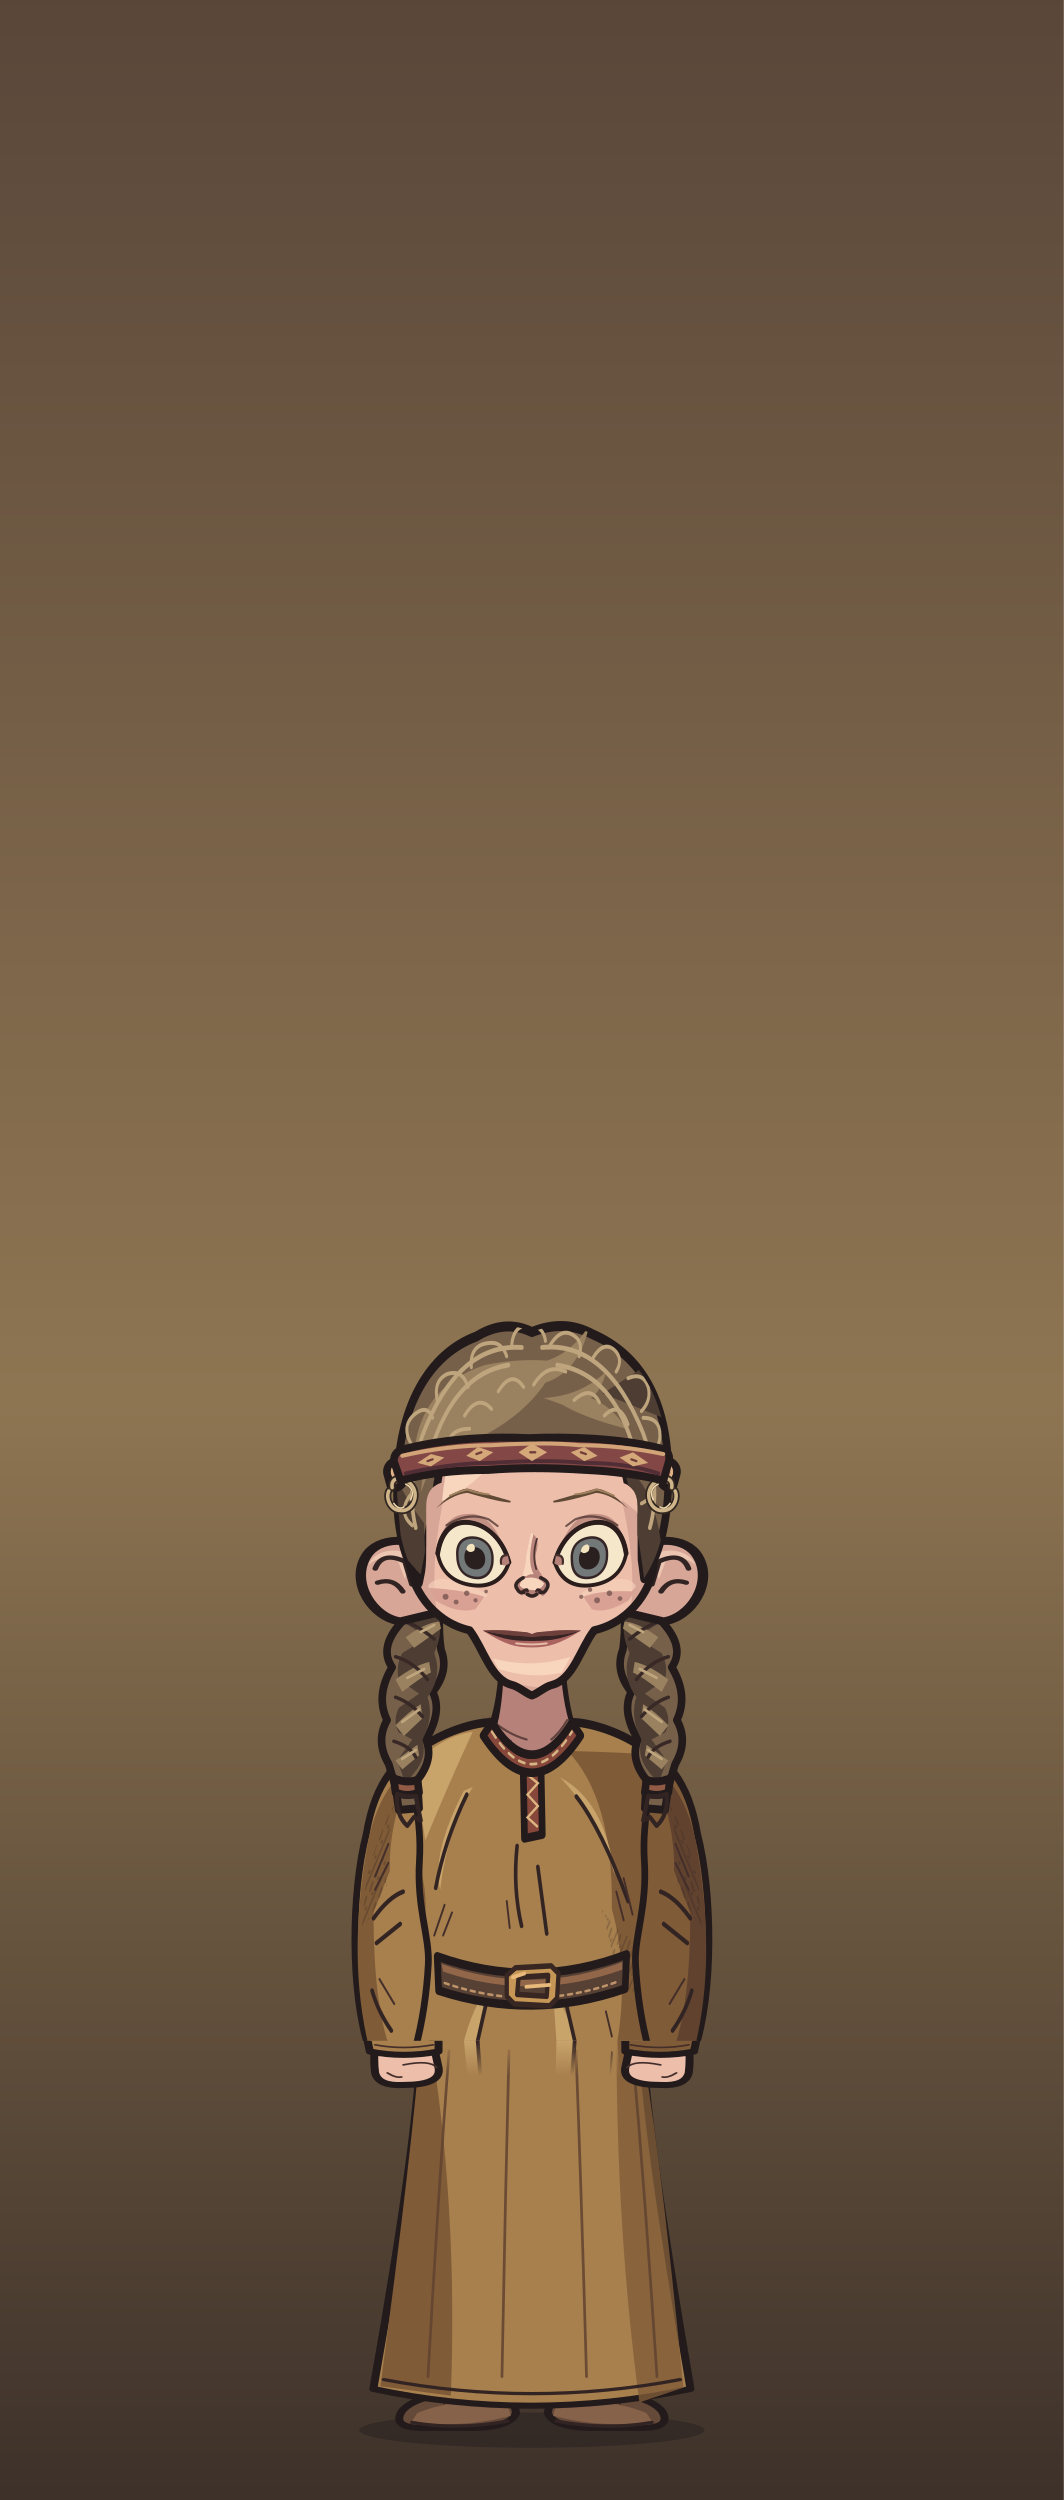
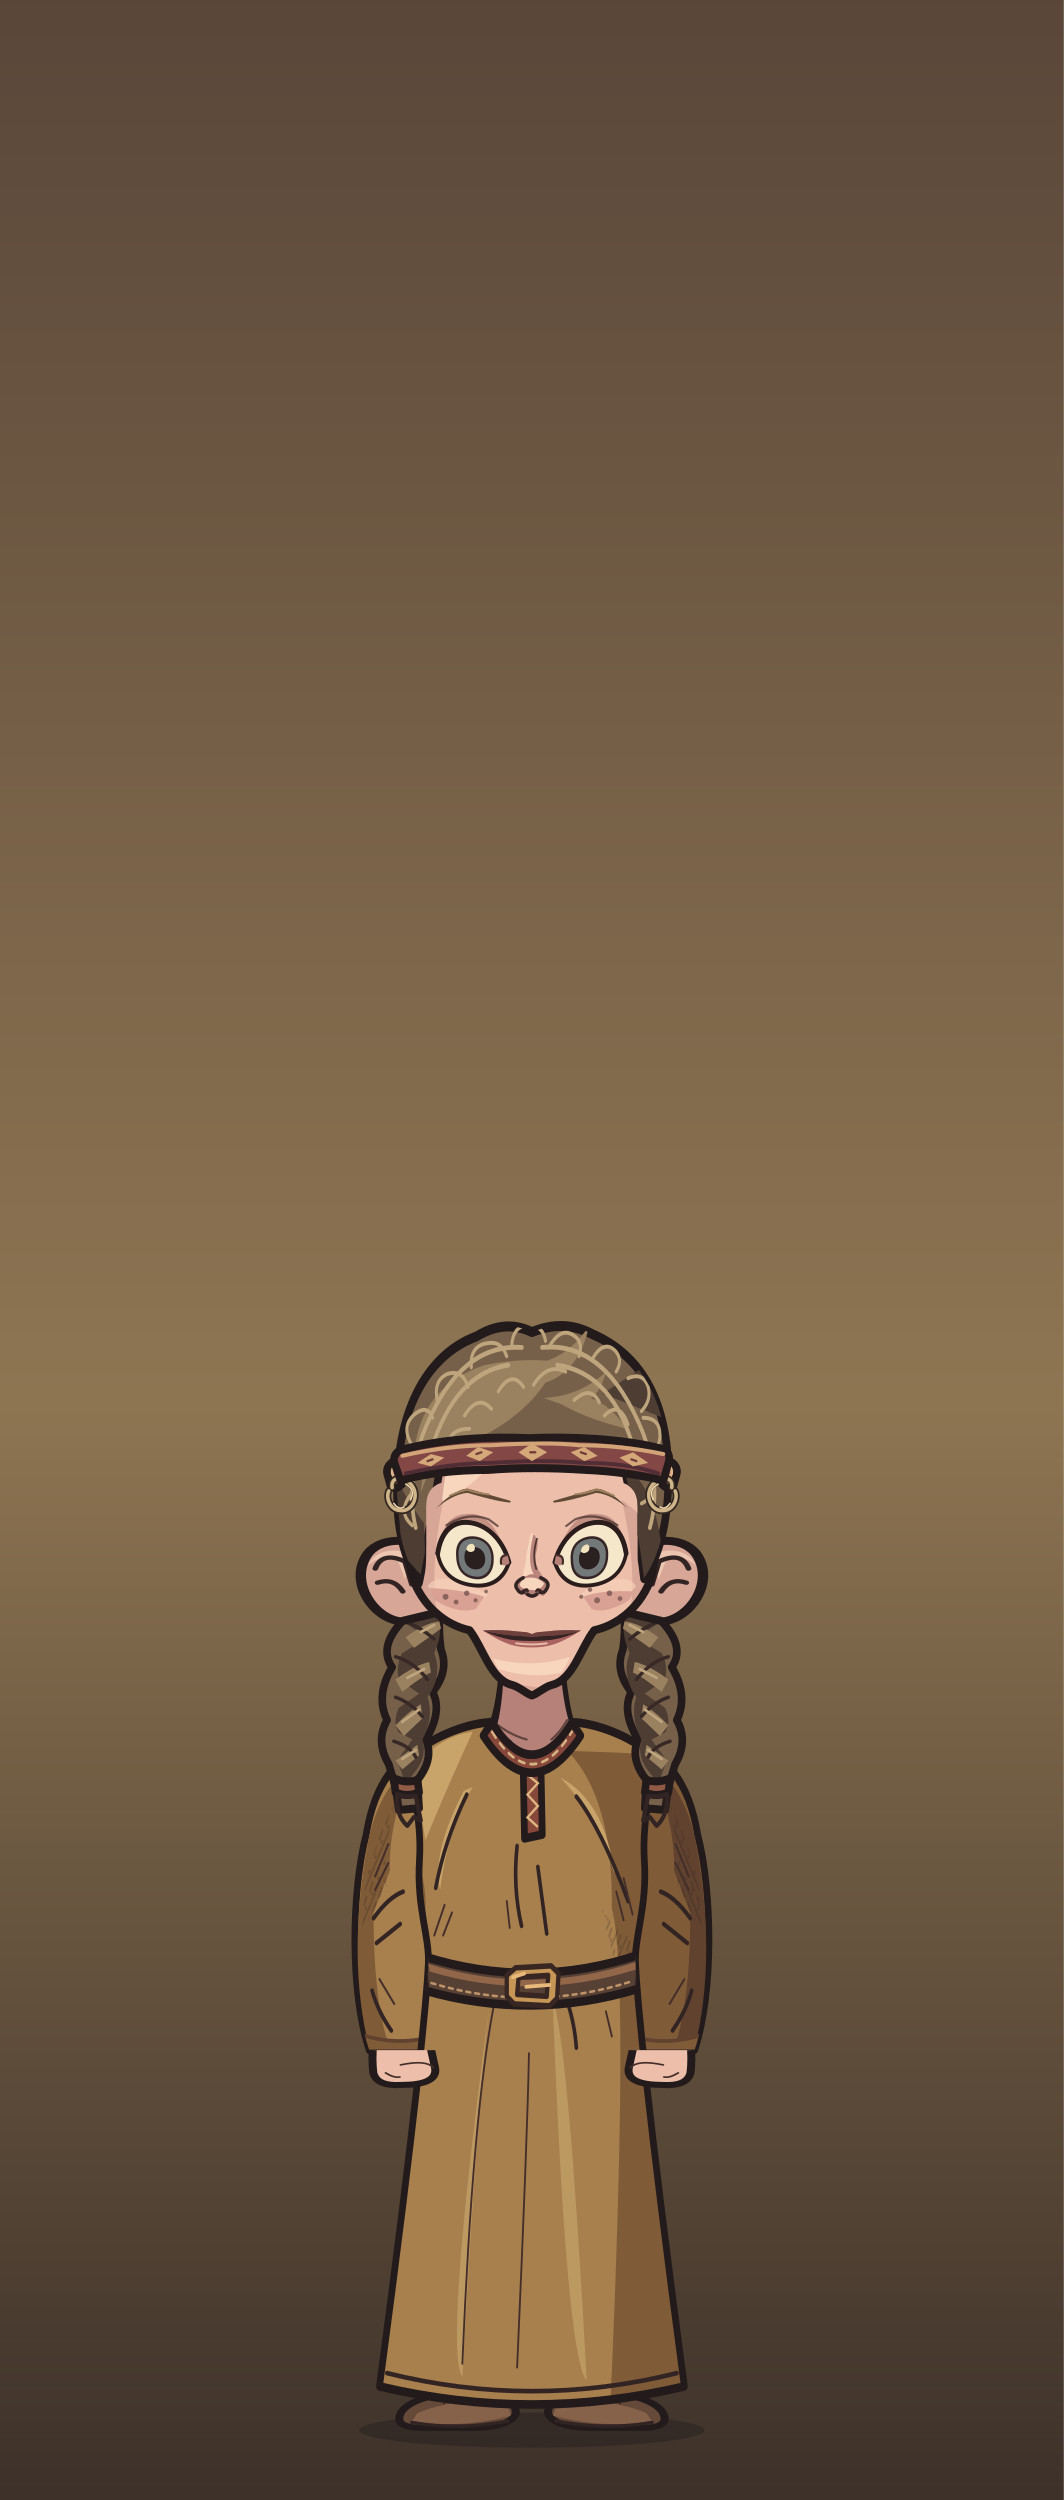
<svg xmlns="http://www.w3.org/2000/svg" xmlns:xlink="http://www.w3.org/1999/xlink" aria-labelledby="title" width="320" height="752" viewBox="0 0 320 752" role="img">
  <defs>
    <style>
      .edge {stroke:#231b1b;stroke-width:4.55;stroke-linecap:round;stroke-linejoin:round}
      .seam {fill:none;stroke:#332424;stroke-width:2.45;stroke-linecap:round;stroke-linejoin:round}
      .etch {fill:none;stroke:#442e2a;stroke-width:1.25;stroke-linecap:round}
      .hair-line {fill:none;stroke:#967661;stroke-width:1.45;stroke-linecap:round}
      .white {fill:#f5e7ca;stroke:#2a1d1c;stroke-width:2.65;stroke-linejoin:round}
      .label {fill:#efdfc1;font:600 20px Georgia,serif}
      .muted {fill:#b8aa96;font:13px 'Segoe UI',sans-serif}
      .section {fill:#dcbb8e;font:600 14px 'Segoe UI',sans-serif}
    </style>
    <linearGradient id="umber" x2="0" y2="1" gradientUnits="objectBoundingBox">
      <stop stop-color="#594639" />
      <stop offset=".56" stop-color="#8e7552" />
      <stop offset="1" stop-color="#3c3029" />
    </linearGradient>
    <linearGradient id="ash" x2="0" y2="1" gradientUnits="objectBoundingBox">
      <stop stop-color="#3b423d" />
      <stop offset=".56" stop-color="#7a7d67" />
      <stop offset="1" stop-color="#242b28" />
    </linearGradient>
    <linearGradient id="rose" x2="0" y2="1" gradientUnits="objectBoundingBox">
      <stop stop-color="#51404a" />
      <stop offset=".56" stop-color="#8a6972" />
      <stop offset="1" stop-color="#372c33" />
    </linearGradient>
    <pattern id="paper-grain" width="63" height="57" patternUnits="userSpaceOnUse">
      <path d="M1 16l2-1m21-4 5-2m16 7 6-1M12 32l3-1m16 11 4-1m20-14 4 1M4 51l5-1m41 0 9-2" fill="none" stroke="#231a1b" stroke-width=".85" opacity=".19" />
      <path d="M4 5l9-1m29 2 2-1M1 40l4-1m12 9 1-1m21-23 4-1m9 12 5-2" fill="none" stroke="#f0dbb5" stroke-width=".85" opacity=".23" />
      <path d="M16 19h.6m13-3h.7m28 6h.7m-39 15h.6m23 4h.6m-12 11h.7m29-39h.7" fill="none" stroke="#21191a" stroke-width="1.2" opacity=".28" stroke-linecap="round" />
    </pattern>
    <pattern id="ink-lines" width="7" height="9" patternUnits="userSpaceOnUse" patternTransform="rotate(28)">
      <path d="M1 -2V10m2.8-8 .6 6m1.9-1v5" stroke="#271d1d" stroke-width=".95" fill="none" opacity=".65" />
    </pattern>
    <radialGradient id="vignette" cx=".5" cy=".39" r=".72">
      <stop offset=".47" stop-color="#20191c" stop-opacity="0" />
      <stop offset="1" stop-color="#20191c" stop-opacity=".48" />
    </radialGradient>
    <g id="firs" fill="currentColor">
      <path d="M10 439Q15 379 12 300L9 220 15 146 15 54 19 80 21 147 28 230 25 326 29 439Z" />
      <path d="M17 169Q27 174 45 174L57 169 49 179 27 187 17 185                M18 194Q29 196 52 192L63 183 56 194 26 205 16 207                M15 225Q46 230 67 218L77 206 71 223 42 238 18 241                M17 252Q48 255 78 245L91 230 84 249 52 266 20 269                M14 282Q40 281 71 278L88 261 84 281 57 291 19 298                M19 312Q43 316 69 310L88 299 84 310 58 322 22 325" />
      <path d="M6 312 0 315V284L11 285M0 266 13 270V250L0 249M0 220 15 221 15 206 0 202                M0 180 16 181V167L0 165M0 141 15 150V138L0 133M0 112 17 127V118L0 104" />
      <path d="M64 440Q55 380 58 324L59 258 63 217 68 222 65 266 68 328 76 440Z                M63 291Q78 294 89 282L100 267 96 283 81 301 62 307                M63 323Q80 323 106 304L98 321 68 339                M63 316Q44 306 37 293L41 307 64 329Z" />
    </g>
    <g id="brambles" fill="none" stroke="currentColor" stroke-linecap="round" stroke-linejoin="round">
      <path stroke-width="3.8" d="M9 440Q13 401 21 380T26 333m-8 57Q39 375 43 352m-28 46Q6 377 0 376M41 440Q41 402 63 385m-20 44q26-6 39-30" />
      <path stroke-width="2" d="M23 364l14-13m-12 4-7-15m20 29 17-4m-15-1 1-11m13 49 2-17m2 14 18-5m-34 32q-12-10-17-10" />
    </g>
    <g id="night-scratches" fill="none" stroke="currentColor" stroke-width="1.2" stroke-linecap="round">
      <path d="M16 113q32-11 54-8m-30 9 16-3m184-40q19-4 44 1m-11 7 19 4                M24 335q33-3 68-16m-44 16 26-4m164-9q31 5 60-3m-39 8 38-3                M27 391q22-6 52-5m168 14q28-8 57-8m-40 11 24-4                M55 178l18-6m177 36 17 3m-12-4 17-1" />
    </g>
    <g id="shirt-setting">
      <rect width="320" height="440" fill="url(#umber)" />
      <path d="M50 217q24 8 64 1l-15 7-56 6m176-90q39-13 70-5l-26 4 28 2-64 6" fill="#856c54" opacity=".5" />
      <use xlink:href="#firs" style="color:#342827" opacity=".52" transform="translate(-26 8)" />
      <use xlink:href="#firs" style="color:#413128" opacity=".58" transform="translate(340 101) scale(-1 .81)" />
      <use xlink:href="#night-scratches" style="color:#dfbb87" opacity=".28" />
      <use xlink:href="#brambles" style="color:#291f22" opacity=".71" />
      <rect width="320" height="440" fill="url(#vignette)" />
      <rect width="320" height="440" fill="url(#paper-grain)" />
    </g>
    <g id="armor-setting">
      <rect width="320" height="440" fill="url(#ash)" />
      <path d="M42 173q49-4 68 3l-43 6 25 3-49 4m151 35q47 10 104-6l-26 14-62 8Z" fill="#707764" opacity=".48" />
      <use xlink:href="#firs" style="color:#27312c" opacity=".64" transform="translate(-36 30)" />
      <use xlink:href="#firs" style="color:#303833" opacity=".75" transform="translate(324 45) scale(-.86 1.03)" />
      <use xlink:href="#brambles" style="color:#252a27" opacity=".62" transform="translate(319 10) scale(-1 1)" />
      <use xlink:href="#night-scratches" style="color:#d8d8a9" opacity=".28" transform="translate(-2 21)" />
      <rect width="320" height="440" fill="url(#vignette)" />
      <rect width="320" height="440" fill="url(#paper-grain)" />
    </g>
    <g id="woman-setting">
      <rect width="320" height="440" fill="url(#rose)" />
      <path d="M44 235q40-4 76-1l-20 6-36 2 19 3-44 5m183-50q35 3 60-3l-24 9-31 2" fill="#775d65" opacity=".6" />
      <use xlink:href="#firs" style="color:#3b2b34" opacity=".58" transform="translate(-20 84) scale(.86 .91)" />
      <use xlink:href="#firs" style="color:#3d2e39" opacity=".68" transform="translate(327 54) scale(-.85 .98)" />
      <path d="M300 440q-2-82-6-173l-9-103 7-35 12 42 9 98 7 171Z                M294 195q-10-18-25-24l-15-1 13-4 11 2 18 15                M285 162q-13-22-34-27l-7 4 7-11 17 4 20 17                M303 242q-18-23-36-27l-13 3 15-9 11 2 21 15" fill="#3a2b33" opacity=".64" />
      <use xlink:href="#brambles" style="color:#2d2229" opacity=".8" transform="translate(12 6)" />
      <use xlink:href="#night-scratches" style="color:#e1b8a8" opacity=".28" transform="translate(0 7)" />
      <rect width="320" height="440" fill="url(#vignette)" />
      <rect width="320" height="440" fill="url(#paper-grain)" />
    </g>
    <pattern id="mail-rings" width="14" height="13" patternUnits="userSpaceOnUse" patternTransform="rotate(-7)">
      <path d="M-1 2q3-3 6 0 1 3-2 5Q0 8-1 5M6 2q3-3 6 0 1 3-2 5Q7 8 6 5M3 8q3-3 6 0 1 3-2 5-3 1-4-2M10 8q3-3 6 0" fill="none" stroke="#2d2c28" stroke-width="1.6" stroke-linecap="round" />
      <path d="M-.5 4q1.5-2 3-1m5 1q1.4-2 3-1M4 10q1.5-2 3-1m4 1q1.4-2 3-1" fill="none" stroke="#9a9b87" stroke-width="1.12" opacity=".78" stroke-linecap="round" />
    </pattern>
    <pattern id="armor-plates" width="47" height="24" patternUnits="userSpaceOnUse" patternTransform="translate(4 4) rotate(2)">
      <path d="M1 0l21 .7 1 18-3 3-17-1-1-4Zm24 1 19-1 2 15-3 7-19-2Z" fill="#85867a" stroke="#352e2a" stroke-width="1.75" stroke-linejoin="round" />
      <path d="M2 2l18 .2-.2 4L5 7 4 17Zm24 0 16-1 1 4-14 2-3 10Z" fill="#a9a58d" />
      <path d="M19 4l4 14-3 3-16-1 13-4Zm22 2 4 10-2 5-17-1 13-4Z" fill="#62655f" />
      <path d="M7 7l1-.5m6 12 3-2m16-7 5-1m-7 5 4-2" fill="none" stroke="#d0c0a0" stroke-width=".9" opacity=".76" />
      <path d="M6 12q2-2 2.7 1-1 2.2-2.7.5Zm12 1q1.8-2 2.4.6-1 2.6-2.5.8Zm11 1q1-2.2 2.8-1-.2 2.9-2.8 2.1Zm12-2q2.2-1.4 2.3.8-1 2.3-2.3.5Z" fill="#3c342d" />
    </pattern>
    <clipPath id="portrait-frame">
-       <rect width="320" height="440" />
+       <rect width="320" height="752" />
    </clipPath>
    <clipPath id="wardrobe-torso-mask">
-       <path d="M133 273 C119 273 93 280 80 290 C77 305 86 322 84 346 C82 370 91 386 90 400 C89 415 86 431 81 445 H239 C234 431 231 415 230 400 C229 386 238 370 236 346 C234 322 243 305 240 290 C227 280 201 273 187 273 Q160 307 133 273Z" />
+       <path d="M133 273 C119 273 93 280 80 290 C77 305 86 322 84 346 C82 370 91 386 90 400 C89 418 82 476 57 622 Q160 641 263 622 C238 476 231 418 230 400 C229 386 238 370 236 346 C234 322 243 305 240 290 C227 280 201 273 187 273 Q160 307 133 273Z" />
+     </clipPath>
+     <clipPath id="wardrobe-sleeve-mask">
+       <path d="M91 284 C69 291 54 304 48 332 C38 362 37 415 50 445 H92 L109 336Z" />
    </clipPath>
    <clipPath id="face-shape-clip">
      <path d="M 160 54 C 194 54 221 71 225 128 C 226 143 229 156 229 169 C 229 181 217.52 202 195.4 207 C 187.636 217 183.5 235 171.44 238 C 167.44 239 163.168 243 160 244 C 156.832 243 152.56 239 148.56 238 C 136.5 235 132.364 217 124.6 207 C 102.48 202 91 181 91 169 C 91 156 94 143 95 128 C 99 71 126 54 160 54 Z" />
    </clipPath>
    <clipPath id="face-features-eye-left">
      <path d="M-21 0 C-19 -13 -12 -19 -3 -19 C7 -19 16 -12 19.5 0 C16 11 8 15 -1 15 C-12 15 -19 10 -21 0Z" />
    </clipPath>
    <clipPath id="face-features-eye-right">
      <path d="M-21 0 C-19 -13 -12 -19 -3 -19 C7 -19 16 -12 19.5 0 C16 11 8 15 -1 15 C-12 15 -19 10 -21 0Z" />
    </clipPath>
    <clipPath id="face-features-nose-bridge">
      <path d="M154 144H167V179L172 185V187H149V185L154 179Z" />
    </clipPath>
    <clipPath id="headgear-hair-face">
      <path d="M25 0H295V337H25ZM110 122.982Q100 124.982 100 136.982V164Q100 178 96 186Q160 177 224 186Q220 178 220 164V136.982Q220 124.982 210 122.982Z" />
    </clipPath>
    <clipPath id="hair-crown-clip">
      <path d="M93 176Q79 159 80 133C80 96 99 72 127 64Q144 56 160 62Q179 56 196 63C226 73 242 95 241 131Q240 159 226.5 174Q223 151 214 121Q196 108 177 119 Q157 126 141 115 Q123 108 106 121Q101 145 93 176Z" />
    </clipPath>
-     <clipPath id="full-costume-join-outline">
-       <path d="M97 435 Q97 500 70 700 Q159 725 250 700 Q223 495 223 435Z" />
-     </clipPath>
-     <linearGradient id="full-costume-join-fade" x1="0" y1="0" x2="0" y2="1">
-       <stop offset="0" stop-color="#fff" />
-       <stop offset="1" stop-color="#000" />
-     </linearGradient>
-     <mask id="full-costume-join-mask" maskUnits="userSpaceOnUse" x="0" y="440" width="320" height="26">
-       <rect x="0" y="440" width="320" height="26" fill="url(#full-costume-join-fade)" />
-     </mask>
+     <clipPath id="full-costume-hands-clip">
+       <rect x="0" y="447" width="320" height="305" />
+     </clipPath>
  </defs>
  <rect width="320" height="752" fill="url(#umber)" />
  <g data-part="child-figure" transform="translate(160 731) scale(0.53) translate(-160 -661)">
    <g data-part="full-costume">
      <ellipse cx="160" cy="661" rx="98" ry="10" fill="#261f20" opacity=".5" />
      <g transform="matrix(1 0 0 .76 0 105.6)">
        <g>
          <g transform="translate(9 0)">
            <path d="M99 689Q119 683 138 691L142 718Q139 728 120 729H86Q72 728 77 717Q82 708 99 704Z" fill="#654939" class="edge" />
            <path d="M86 718Q108 706 137 711L139 720Q110 730 83 724Z" fill="#87624a" />
            <path d="M101 711L103 700Q115 704 136 707" class="etch" />
            <path d="M83 725Q108 731 137 724" class="seam" />
          </g>
        </g>
        <g transform="translate(320 0) scale(-1 1)">
          <g transform="translate(9 0)">
            <path d="M99 689Q119 683 138 691L142 718Q139 728 120 729H86Q72 728 77 717Q82 708 99 704Z" fill="#654939" class="edge" />
            <path d="M86 718Q108 706 137 711L139 720Q110 730 83 724Z" fill="#87624a" />
            <path d="M101 711L103 700Q115 704 136 707" class="etch" />
            <path d="M83 725Q108 731 137 724" class="seam" />
          </g>
        </g>
-         <path d="M97 435 Q97 500 70 700 Q159 725 250 700 Q223 495 223 435Z" fill="#a8804e" class="edge" />
-         <path d="M102 437 Q118 562 114 705 L74 698 Q92 522 97 437Z" fill="#805b37" />
-         <path d="M208 439Q208 582 221 710 L246 699 Q231 499 221 437Z" fill="#805b37" opacity=".79" />
-         <path d="M113 447 Q107 550 101 691" fill="none" stroke="#60422f" stroke-width="1.55" stroke-linecap="round" opacity=".85" />
-         <path d="M147 447 Q145 550 143 691" fill="none" stroke="#60422f" stroke-width="1.55" stroke-linecap="round" opacity=".85" />
-         <path d="M185 447 Q188 550 191 691" fill="none" stroke="#60422f" stroke-width="1.55" stroke-linecap="round" opacity=".85" />
-         <path d="M217 447 Q224 550 231 691" fill="none" stroke="#60422f" stroke-width="1.55" stroke-linecap="round" opacity=".85" />
-         <path d="M76 693Q160 714 244 693" class="seam" />
-         <g clip-path="url(#full-costume-join-outline)" mask="url(#full-costume-join-mask)">
-           <use transform="matrix(1 0 0 -4 0 2200)" xlink:href="#full-costume-upper" />
-         </g>
-         <g>
-           <path d="M71 441 Q70 454 71 464 Q73 474 87 473Q109 473 107 460 L104 442Z" fill="#edbeaa" class="edge" data-part="hand" />
-           <path d="M87 458Q102 454 106 460 M78 464q5 4 8 3" class="etch" />
-           <path d="M66 435H107L107 448Q87 453 68 448Z" fill="#a8804e" class="edge" />
-           <path d="M71 443Q87 447 104 443" class="etch" />
-         </g>
-         <g transform="translate(320 0) scale(-1 1)">
-           <path d="M71 441 Q70 454 71 464 Q73 474 87 473Q109 473 107 460 L104 442Z" fill="#edbeaa" class="edge" data-part="hand" />
-           <path d="M87 458Q102 454 106 460 M78 464q5 4 8 3" class="etch" />
-           <path d="M66 435H107L107 448Q87 453 68 448Z" fill="#805b37" class="edge" />
-           <path d="M71 443Q87 447 104 443" class="etch" />
-         </g>
-       </g>
-     </g>
-     <g clip-path="url(#portrait-frame)" id="full-costume-upper">
+       </g>
+     </g>
+     <g clip-path="url(#portrait-frame)">
      <g data-part="neck">
        <g id="face-shape-neck">
          <path d="M 144 219 Q 143 249 137 263 Q 130 270 114 278 L 131 301 189 301 206 278 Q 190 270 183 263 Q 178 250 176 219 Z" fill="#e0b09f" class="edge" />
          <path d="M 144 224 176 224 Q 177 247 182 262 Q 178 275 160 277 Q 142 275 139 266 Q 144 249 144 224 Z" fill="#b68179" />
          <path d="M 136 257 q 10 9 21 12 m -16 -3 7 4 m 32 -12 q -4 7 -9 11" class="etch" opacity=".75" />
        </g>
      </g>
      <g data-part="wardrobe" transform="matrix(0.84 0 0 1.08 25.6 -35.6)">
        <path d="M91 284 C69 291 54 304 48 332 C38 362 37 415 50 445 H92 L109 336Z" fill="#a8804e" class="edge" />
        <path d="M49 337 Q56 308 80 294 Q63 326 64 351 L53 373 Q53 421 64 444 H50 Q35 397 49 337Z" fill="#805b37" />
        <path d="M48 354 Q59 326 68 315 Q59 342 62 359 L45 383Z" fill="url(#ink-lines)" opacity=".44" />
        <path d="M53 376 q10 -11 20 -14 m-18 27 16 -10 M52 414 q4 11 13 21" class="seam" />
        <path d="M54 354 l9 -17 m-9 24 9 -14 m-6 61 10 13" class="etch" />
+         <g clip-path="url(#wardrobe-sleeve-mask)">
+           <path d="M44 437Q71 444 97 437V445H44Z" fill="#805b37" />
+           <path d="M44 437Q71 444 97 437" fill="none" stroke="#60422f" stroke-width="2" />
+         </g>
        <g transform="translate(320 0) scale(-1 1)">
          <path d="M91 284 C69 291 54 304 48 332 C38 362 37 415 50 445 H92 L109 336Z" fill="#805b37" class="edge" />
          <path d="M49 337 Q56 308 80 294 Q63 326 64 351 L53 373 Q53 421 64 444 H50 Q35 397 49 337Z" fill="#60422f" />
          <path d="M48 354 Q59 326 68 315 Q59 342 62 359 L45 383Z" fill="url(#ink-lines)" opacity=".44" />
          <path d="M53 376 q10 -11 20 -14 m-18 27 16 -10 M52 414 q4 11 13 21" class="seam" />
          <path d="M54 354 l9 -17 m-9 24 9 -14 m-6 61 10 13" class="etch" />
-         </g>
-         <path d="M133 273 C119 273 93 280 80 290 C77 305 86 322 84 346 C82 370 91 386 90 400 C89 415 86 431 81 445 H239 C234 431 231 415 230 400 C229 386 238 370 236 346 C234 322 243 305 240 290 C227 280 201 273 187 273 Q160 307 133 273Z" fill="#a8804e" />
+           <g clip-path="url(#wardrobe-sleeve-mask)">
+             <path d="M44 437Q71 444 97 437V445H44Z" fill="#805b37" />
+             <path d="M44 437Q71 444 97 437" fill="none" stroke="#60422f" stroke-width="2" />
+           </g>
+         </g>
+         <path d="M133 273 C119 273 93 280 80 290 C77 305 86 322 84 346 C82 370 91 386 90 400 C89 418 82 476 57 622 Q160 641 263 622 C238 476 231 418 230 400 C229 386 238 370 236 346 C234 322 243 305 240 290 C227 280 201 273 187 273 Q160 307 133 273Z" fill="#a8804e" />
        <g data-part="torso" clip-path="url(#wardrobe-torso-mask)">
          <path d="M80 296 Q99 280 120 278 Q105 303 88 335Z" fill="#c8a46b" />
-           <path d="M184 288 Q227 289 240 290 L257 444 H217 Q226 405 214 371 Q215 313 184 288Z" fill="#805b37" />
+           <path d="M184 288 Q227 289 240 290 L268 632 H213 Q226 405 214 371 Q215 313 184 288Z" fill="#805b37" />
          <path d="M81 344 Q91 359 87 381 L72 402 L64 359Z" fill="#805b37" />
          <path d="M207 371 Q223 390 235 386 L234 416 L220 412Z" fill="url(#ink-lines)" opacity=".42" />
          <path d="M120 307 Q103 329 98 361 Q92 342 114 309Z M179 302 Q209 314 216 353 Q203 321 179 302Z" fill="#c8a46b" />
-           <path d="M133 409 Q124 426 123 444 H113 Q119 423 133 409Z M174 412 Q184 426 192 445 H177Z" fill="#c8a46b" />
-           <path d="M116 311 Q101 335 95 360 M190 312 Q207 329 225 367 M150 338 q-3 22 3 42 m11 -31 6 35 M129 421 l-7 24 m60 -28 8 27" class="seam" />
+           <path d="M133 412Q124 460 113 617Q100 602 133 412Z M174 418Q185 444 197 619Q183 606 174 418Z" fill="#c8a46b" opacity=".68" />
+           <path d="M134 423Q120 480 113 610 M158 447Q157 490 150 612" class="etch" />
+           <path d="M62 615Q160 634 258 615" class="seam" />
+           <path d="M116 311 Q101 335 95 360 M190 312 Q207 329 225 367 M150 338 q-3 22 3 42 m11 -31 6 35 M184 420q5 12 6 24" class="seam" />
          <path d="M101 369 l-7 16 m12 -12 -6 12 M222 355 l6 19 m-11 -12 5 15 M143 367 l2 14 m65 44 4 13" class="etch" />
          <path d="M154 292h12l1 40-12 2Z" fill="#87483b" class="edge" />
          <path d="M156 300l8 5-7 6 7 6-7 6 7 5" fill="none" stroke="#ddb581" stroke-width="1.4" />
          <path d="M133 273 Q160 307 187 273 L193 280 Q160 319 127 280Z" fill="#87483b" class="edge" />
          <path d="M133 278 Q160 312 187 278" fill="none" stroke="#d6b585" stroke-width="1.45" stroke-dasharray="4 4" stroke-linecap="round" />
        </g>
-         <path d="M133 273 C119 273 93 280 80 290 C77 305 86 322 84 346 C82 370 91 386 90 400 C89 415 86 431 81 445 H239 C234 431 231 415 230 400 C229 386 238 370 236 346 C234 322 243 305 240 290 C227 280 201 273 187 273 Q160 307 133 273Z" fill="none" class="edge" />
+         <path d="M133 273 C119 273 93 280 80 290 C77 305 86 322 84 346 C82 370 91 386 90 400 C89 418 82 476 57 622 Q160 641 263 622 C238 476 231 418 230 400 C229 386 238 370 236 346 C234 322 243 305 240 290 C227 280 201 273 187 273 Q160 307 133 273Z" fill="none" class="edge" />
        <g data-part="belt" clip-path="url(#wardrobe-torso-mask)">
-           <path d="M96 396 Q160 414 224 395 L223 413 Q160 430 97 414Z" fill="#574034" class="edge" />
-           <path d="M99 400 Q160 417 221 399 L221 403 Q160 420 100 404Z" fill="#916649" />
-           <path d="M101 410 Q160 426 219 409" fill="none" stroke="#bd9369" stroke-width="1.35" stroke-dasharray="3 3" stroke-linecap="round" />
+           <path d="M87 396 Q160 414 233 395 L232 413 Q160 430 88 414Z" fill="#574034" class="edge" />
+           <path d="M90 400 Q160 417 230 399 L230 403 Q160 420 91 404Z" fill="#916649" />
+           <path d="M92 410 Q160 426 228 409" fill="none" stroke="#bd9369" stroke-width="1.35" stroke-dasharray="3 3" stroke-linecap="round" />
          <path d="M149 402l24 -1 5 4-1 13-5 4-24 -1-5 -4v-11Z M151 407l-1 9 20 1 1 -11Z" fill="#c69657" fill-rule="evenodd" stroke="#372621" stroke-width="2.9" stroke-linejoin="round" />
          <path d="M156 412l16 -1m-25 -4 8 -2" fill="none" stroke="#e9b97b" stroke-width="2" stroke-linecap="round" />
        </g>
      </g>
      <g id="hair-braid" transform="matrix(0.956 0 0 1 7.059 0)">
        <g transform="translate(0 10)">
          <path d="M220 155C232 169 227 181 238 193Q251 207 243 218q10 16 3 30 7 12-1 25l-4 13-2 13-12-1 1-16q-10-12-5-23-10-16-4-27-10-12-5-24C218 181 208 169 220 155Z" fill="#77604a" class="edge" />
          <path d="M229 184Q235 188 237 192l-15 9 15 9q4 7 2 15l-12 8 12 8q4 8 0 14l-8 4 9 12-5 13-5-6q-8-9-5-19-7-13-3-24-9-12-4-25-7-15 0-24Z" fill="#4d3d33" />
          <path d="M215 192q9 1 20 9l-5 6q-12-8-16-11Zm6 23q9 2 20 10l-4 7q-12-9-17-11Zm5 24q7 4 15 12l-5 6-11-10Zm2 23 13 9-4 5-10-8Z" fill="#9a8160" />
          <path d="M218 202q10-8 20-11m-16 34q8-10 19-13m-16 34q7-8 16-11m-12 34q3-6 13-9" fill="none" stroke="#382927" stroke-width="2" stroke-linecap="round" stroke-linejoin="round" />
          <path d="M218 194l8 4m-2 21 10 5m-7 18 10 7m-8 16 8 5" fill="none" stroke="#bea57d" stroke-width="1.6" stroke-linecap="round" stroke-linejoin="round" />
          <path d="M228 282q7 2 14-1l-1 8q-7 3-14 0Z" fill="#925b45" class="edge" />
          <path d="M229 291q5 1 11-1 1 12-6 18l-4-5-4 2Z" fill="#4d3d33" class="seam" />
        </g>
        <g transform="translate(320 0) scale(-1 1)">
          <g transform="translate(0 10)">
            <path d="M220 155C232 169 227 181 238 193Q251 207 243 218q10 16 3 30 7 12-1 25l-4 13-2 13-12-1 1-16q-10-12-5-23-10-16-4-27-10-12-5-24C218 181 208 169 220 155Z" fill="#77604a" class="edge" />
            <path d="M229 184Q235 188 237 192l-15 9 15 9q4 7 2 15l-12 8 12 8q4 8 0 14l-8 4 9 12-5 13-5-6q-8-9-5-19-7-13-3-24-9-12-4-25-7-15 0-24Z" fill="#4d3d33" />
            <path d="M215 192q9 1 20 9l-5 6q-12-8-16-11Zm6 23q9 2 20 10l-4 7q-12-9-17-11Zm5 24q7 4 15 12l-5 6-11-10Zm2 23 13 9-4 5-10-8Z" fill="#9a8160" />
            <path d="M218 202q10-8 20-11m-16 34q8-10 19-13m-16 34q7-8 16-11m-12 34q3-6 13-9" fill="none" stroke="#382927" stroke-width="2" stroke-linecap="round" stroke-linejoin="round" />
            <path d="M218 194l8 4m-2 21 10 5m-7 18 10 7m-8 16 8 5" fill="none" stroke="#bea57d" stroke-width="1.6" stroke-linecap="round" stroke-linejoin="round" />
            <path d="M228 282q7 2 14-1l-1 8q-7 3-14 0Z" fill="#925b45" class="edge" />
            <path d="M229 291q5 1 11-1 1 12-6 18l-4-5-4 2Z" fill="#4d3d33" class="seam" />
          </g>
        </g>
      </g>
      <g id="face-shape">
        <g id="face-shape-ears">
          <g transform="translate(101 179) scale(-1.3 1)">
            <path d="M -4 -15 C 7 -26 22 -25 27 -14 C 34 1 24 21 12 23 L -4 18 Z" fill="#d7a696" class="edge" />
            <path d="M 7 -15 C 16 -20 24 -16 26 -9 C 22 -14 16 -14 13 -11 L 10 -1 Z" fill="#f8d6be" opacity=".66" />
            <path d="M 23 -7 Q 20 -17 10 -11 L 7 2 M 22 1 Q 15 -2 11 6" class="seam" />
          </g>
          <g transform="translate(219 179) scale(1.3 1)">
            <path d="M -4 -15 C 7 -26 22 -25 27 -14 C 34 1 24 21 12 23 L -4 18 Z" fill="#d7a696" class="edge" />
            <path d="M 7 -15 C 16 -20 24 -16 26 -9 C 22 -14 16 -14 13 -11 L 10 -1 Z" fill="#f8d6be" opacity=".66" />
            <path d="M 23 -7 Q 20 -17 10 -11 L 7 2 M 22 1 Q 15 -2 11 6" class="seam" />
          </g>
        </g>
        <path d="M 160 54 C 194 54 221 71 225 128 C 226 143 229 156 229 169 C 229 181 217.52 202 195.4 207 C 187.636 217 183.5 235 171.44 238 C 167.44 239 163.168 243 160 244 C 156.832 243 152.56 239 148.56 238 C 136.5 235 132.364 217 124.6 207 C 102.48 202 91 181 91 169 C 91 156 94 143 95 128 C 99 71 126 54 160 54 Z" fill="#edbeaa" />
        <g clip-path="url(#face-shape-clip)">
          <path d="M 70 141 Q 104 91 123 84 Q 102 148 105 189 Q 110 231 160 239 Q 192 244 211 214 Q 223 186 211 133 Q 235 151 250 174 L 250 265 70 265 Z" fill="#d8a697" />
          <path d="M 109 133.5 Q 114 80 142 79 Q 173 70 195 88 Q 174 79 152 93 Q 130 126 109 133.5 Z" fill="#f8d6be" />
          <g transform="translate(160 0) scale(-1 1)">
            <path d="M 25 187 C 37 179 55 174 59 182 C 55 189 34 196 25 187 Z" fill="#f8d6be" opacity=".605" />
            <path d="M 27 188 Q 39 184 58 183 L 55 190 Q 42 198 32 195 Z" fill="#d9a194" />
          </g>
          <g transform="translate(160 0) scale(1 1)">
            <path d="M 27 187 C 37 179 55 174 59 182 C 55 189 34 196 27 187 Z" fill="#f8d6be" opacity=".605" />
            <path d="M 29 188 Q 39 184 58 185 L 55 190 Q 42 198 34 195 Z" fill="#d9a194" />
          </g>
          <path d="M 92 183 Q 99 211 120 232 L 132 247 119 248 Q 98 234 85 212 Z M 229 184 Q 224 217 203 241 L 193 250 209 247 Q 230 233 240 211 Z" fill="url(#ink-lines)" opacity=".14" />
          <path d="M 138 223 Q 160 229 182 222 L 177 231 Q 160 235 141 229 Z" fill="#f8d6be" />
          <circle cx="111" cy="188" r="1.7" fill="#76534e" opacity=".78" />
          <circle cx="117" cy="191" r="1.4" fill="#76534e" opacity=".78" />
          <circle cx="123" cy="186" r="1.55" fill="#76534e" opacity=".78" />
          <circle cx="128" cy="190" r="1.2" fill="#76534e" opacity=".78" />
          <circle cx="134" cy="185" r="1.05" fill="#76534e" opacity=".78" />
          <circle cx="188" cy="188" r="1.2" fill="#76534e" opacity=".78" />
          <circle cx="193" cy="184" r="1.25" fill="#76534e" opacity=".78" />
          <circle cx="197" cy="190" r="1.7" fill="#76534e" opacity=".78" />
          <circle cx="204" cy="186" r="1.6" fill="#76534e" opacity=".78" />
          <circle cx="210" cy="189" r="1.35" fill="#76534e" opacity=".78" />
        </g>
        <path d="M 160 54 C 194 54 221 71 225 128 C 226 143 229 156 229 169 C 229 181 217.52 202 195.4 207 C 187.636 217 183.5 235 171.44 238 C 167.44 239 163.168 243 160 244 C 156.832 243 152.56 239 148.56 238 C 136.5 235 132.364 217 124.6 207 C 102.48 202 91 181 91 169 C 91 156 94 143 95 128 C 99 71 126 54 160 54 Z" fill="none" class="edge" />
      </g>
      <g clip-path="url(#face-shape-clip)">
        <g data-part="eyes">
          <g transform="matrix(1 0.12 0 1.04 127.5 166)">
            <path d="M-21 0 C-18 -22 -9 -23 -1 -24 Q12 -24 19.5 0Z" fill="#b68179" opacity=".78" />
            <path d="M-16 -16 Q-4 -25 8 -22 L13 -19" class="etch" opacity=".72" />
            <path d="M-21 0 C-19 -13 -12 -19 -3 -19 C7 -19 16 -12 19.5 0 C16 11 8 15 -1 15 C-12 15 -19 10 -21 0Z" class="white" style="stroke-width:2.15" />
            <g clip-path="url(#face-features-eye-left)">
              <g transform="translate(0 0) scale(1 1)">
                <path d="M-9.8 0 C-10.4 -7 -6.6 -10.9 0 -11.1 C6.1 -11.2 10.5 -7 10.1 -.3 C10.2 5.9 6.4 11 0 10.8 C-6.1 10.7 -9.7 7.2 -9.8 0Z" fill="#737879" stroke="#352526" stroke-width="1.4" />
                <path d="M-5.8 -.2C-5.9-3.8-3.5-6 .1-6 3.8-6 6-3.6 6 .1 6 3.9 3.3 6.3-.2 6.2-3.9 6.1-6 3.3-5.8-.2Z" fill="#2a2020" />
                <path d="M-4.7-4.1Q-4.4-7.4-1.1-7.6 .9-6.3-.3-3.9-2.9-2-4.7-4.1Z" fill="#f3e4bd" />
              </g>
            </g>
            <path d="M-21 0 C-19 -13 -12 -19 -3 -19 C7 -19 16 -12 19.5 0" fill="none" stroke="#2a1d1c" stroke-width="2.65" stroke-linecap="round" />
            <path d="M18.8 -3.8 Q14.2 -3.4 15 1.4 Q16.5 3.2 19.8 .6Z" fill="#b68179" />
            <path d="M18.8 -3.8 Q14.2 -3.4 15 1.4" class="etch" />
          </g>
          <g transform="matrix(-1 0.12 0 1.04 192.5 166)">
            <path d="M-21 0 C-18 -22 -9 -23 -1 -24 Q12 -24 19.5 0Z" fill="#b68179" opacity=".78" />
            <path d="M-16 -16 Q-4 -25 8 -22 L13 -19" class="etch" opacity=".72" />
            <path d="M-21 0 C-19 -13 -12 -19 -3 -19 C7 -19 16 -12 19.5 0 C16 11 8 15 -1 15 C-12 15 -19 10 -21 0Z" class="white" style="stroke-width:2.15" />
            <g clip-path="url(#face-features-eye-right)">
              <g transform="translate(0 0) scale(-1 1)">
                <path d="M-9.8 0 C-10.4 -7 -6.6 -10.9 0 -11.1 C6.1 -11.2 10.5 -7 10.1 -.3 C10.2 5.9 6.4 11 0 10.8 C-6.1 10.7 -9.7 7.2 -9.8 0Z" fill="#737879" stroke="#352526" stroke-width="1.4" />
                <path d="M-5.8 -.2C-5.9-3.8-3.5-6 .1-6 3.8-6 6-3.6 6 .1 6 3.9 3.3 6.3-.2 6.2-3.9 6.1-6 3.3-5.8-.2Z" fill="#2a2020" />
                <path d="M-4.7-4.1Q-4.4-7.4-1.1-7.6 .9-6.3-.3-3.9-2.9-2-4.7-4.1Z" fill="#f3e4bd" />
              </g>
            </g>
            <path d="M-21 0 C-19 -13 -12 -19 -3 -19 C7 -19 16 -12 19.5 0" fill="none" stroke="#2a1d1c" stroke-width="2.65" stroke-linecap="round" />
            <path d="M18.8 -3.8 Q14.2 -3.4 15 1.4 Q16.5 3.2 19.8 .6Z" fill="#b68179" />
            <path d="M18.8 -3.8 Q14.2 -3.4 15 1.4" class="etch" />
          </g>
        </g>
        <g data-part="brows">
          <g transform="matrix(1 0 0 1 127.5 135)">
            <path d="M-22 3 C-17 -2.536 -10 -8.018 -4 -8.418 C3 -6.318 14 -3.318 20 -1.536 Q21 -1 20 -0.464 C14 -0.882 3 -3.882 -4 -5.982 C-10 -5.582 -17 -1.464 -22 3Z" fill="#604935" />
            <path d="M-14 -4.4 Q-7 -7.5 -4 -7.8 Q1 -5.8 8 -5.1" fill="none" stroke="#a0815e" stroke-width="1.1" stroke-linecap="round" />
          </g>
          <g transform="matrix(-1 0 0 1 192.5 135)">
            <path d="M-22 3 C-17 -2.536 -10 -8.018 -4 -8.418 C3 -6.318 14 -3.318 20 -1.536 Q21 -1 20 -0.464 C14 -0.882 3 -3.882 -4 -5.982 C-10 -5.582 -17 -1.464 -22 3Z" fill="#604935" />
            <path d="M-14 -4.4 Q-7 -7.5 -4 -7.8 Q1 -5.8 8 -5.1" fill="none" stroke="#a0815e" stroke-width="1.1" stroke-linecap="round" />
          </g>
        </g>
        <g data-part="nose" transform="translate(160 160) scale(.82 .82) translate(-160 -160)">
          <g clip-path="url(#face-features-nose-bridge)">
            <path d="M159 151 Q161 148 161 154 Q157 169 162 177 L158 183 152 182 Q156 174 156 166Z" fill="#f8d6be" />
            <path d="M161 151 Q166 155 162.5 165 Q161.5 174 170 183 L167 187 161 178 Q156.5 170 161 151Z" fill="#b68179" opacity=".93" />
            <path d="M163.5 154 Q160 165 163 175" class="etch" opacity=".9" />
          </g>
          <path d="M156 180 Q160 177 165 180 C167 180 166.09 180 168.5 182 Q172.5 186 170.5 190 Q167.5 196 166.09 192 Q160 197 153.91 192 Q153.5 195 149.5 190 Q147.5 186 151.5 183 Q154 179 156 180Z" fill="#b68179" />
          <path d="M157 181 Q164 180 168.5 185 Q165.95 190 160 189.5 Q152.775 189 151.5 186 Q153 181 157 181Z" fill="#f8d6be" />
          <path d="M153.91 181 Q146.5 185 150.0 189 Q151.5 192 154.5 191 M166.09 181 Q173.5 184 170.0 189 Q168.5 192 165.5 191" class="seam" />
          <path d="M152.65 190 q5.25 -4 5.25 1 q-5.25 -1 -5.25 -1Z M162.1 191 q1 -5 5.25 -1 q-2 0 -5.25 1Z" fill="#3b2524" />
          <path d="M156.8 192.3 Q160.25 195 163.3 192.3" class="seam" />
        </g>
        <g data-part="mouth" transform="translate(160 160) scale(.82 .82) translate(-160 -160)">
          <path d="M126 217.5 C141.3 216.5 151 218.5 154 218.5 Q157 218.5 160 220.0 Q163 218.5 166 218.5 C169 218.5 178.7 216.5 194 217.5 C178.7 227.2 171 229.2 160 229.2 C148 229.2 141.3 227.2 126 217.5Z" fill="#aa635f" />
          <path d="M126 217.5 C141.3 216.5 151 218.5 154 218.5 Q157 218.5 160 220.0 Q163 218.5 166 218.5 C169 218.5 178.7 216.5 194 217.5 C178.7 222.25 167 220.7 160 222 C153 221 141.3 221.4 126 217.5Z" fill="#56322f" opacity=".72" />
          <path d="M126 217.5 C141.3 221.4 153 221 160 222 C167 220.7 178.7 222.25 194 217.5 C178.7 224.7 169 224.7 160 224.7 C150 224.7 141.3 224.7 126 217.5Z" fill="#362324" />
          <path d="M149.12 226.4 Q160 227.9 170.2 226.4" fill="none" stroke="#f8d6be" stroke-width="1.4" stroke-linecap="round" opacity=".76" />
        </g>
      </g>
      <g id="hair-front">
        <g clip-path="url(#headgear-hair-face)">
          <g transform="matrix(0.956 0 0 1.247 7.059 -39.529)">
            <path d="M93 176Q79 159 80 133C80 96 99 72 127 64Q144 56 160 62Q179 56 196 63C226 73 242 95 241 131Q240 159 226.5 174Q223 151 214 121Q196 108 177 119 Q157 126 141 115 Q123 108 106 121Q101 145 93 176Z" fill="#77604a" class="edge" />
            <g clip-path="url(#hair-crown-clip)">
              <path d="M91 112q6-26 41-35 19-3 37-2 15-4 25-16-6 21-26 26-13 15-39 25l-28 11-7 14 3-19Zm76-20q22-1 37-12-3 9-9 12 13 4 21 14-25-5-38-11Z" fill="#9a8160" />
              <path d="M79 128q8 12 17 21l1 26-14-12Zm123-38 26-13 13 25Z M210 121q22 7 27 39l-11 21Z" fill="#4d3d33" />
              <path d="M154 69Q116 67 95 109Q85 132 91 151M146 77Q114 81 100 116 M166 69Q204 66 226 108Q237 132 230 151M175 77Q209 81 221 117" fill="none" stroke="#bea57d" stroke-width="2.2" stroke-linecap="round" stroke-linejoin="round" />
              <path d="M90 115q-9-10 1-16 7-4 10 2m3-7q-3-10 6-13 9-2 12 6m2-9q-1-10 10-11 8-1 11 6m3-5q1-10 12-9 7 1 8 7m2 3q8-11 17-4 3 3 1 8m8 1q7-9 14-3 4 4 0 9m7 3q9-3 12 4 2 6-4 11m1 3q10 0 10 8 0 5-5 8M93 128q-10-1-7-10m13 9q6-10 15-6m-4-7q1-8 13-8m-3-6q8-10 16-3m4-8q8-10 15-2m6-1q8-10 19-6m5 13q10-7 15 1m3 6q9-7 14 4m6 20q9 0 9 8-1 6-7 8M89 150q-9-6-1-14" fill="none" stroke="#bea57d" stroke-width="1.8" stroke-linecap="round" stroke-linejoin="round" />
            </g>
          </g>
        </g>
      </g>
      <g id="headgear-child_rus_browband">
        <g transform="matrix(0.956 0 0 1 7.059 1)">
          <g>
            <path d="M236 110 C241 108 247 112 246 117 L244 124 Q241 127 237 123 L235 117 Z" fill="#b87653" class="edge" />
            <path d="M238 113 Q243 111 243 117 L241 121" fill="none" stroke="#deb58a" stroke-width="1.5" stroke-linecap="round" />
            <path d="M243 125 C244 119 237 118 232 123 C226 129 231 139 238 138 C244 138 247 131 245 127" fill="none" stroke="#322821" stroke-width="4.2" stroke-linecap="round" />
            <path d="M243 125 C244 119 237 118 232 123 C226 129 231 139 238 138 C244 138 247 131 245 127" fill="none" stroke="#d0b58a" stroke-width="2.1" stroke-linecap="round" />
            <path d="M235 123 Q229 126 232 132 M236 136 q3 2 6-2" fill="none" stroke="#f1d8ae" stroke-width="0.9" stroke-linecap="round" />
          </g>
          <g transform="translate(320 0) scale(-1 1)">
            <path d="M236 110 C241 108 247 112 246 117 L244 124 Q241 127 237 123 L235 117 Z" fill="#b87653" class="edge" />
            <path d="M238 113 Q243 111 243 117 L241 121" fill="none" stroke="#deb58a" stroke-width="1.5" stroke-linecap="round" />
            <path d="M243 125 C244 119 237 118 232 123 C226 129 231 139 238 138 C244 138 247 131 245 127" fill="none" stroke="#322821" stroke-width="4.2" stroke-linecap="round" />
            <path d="M243 125 C244 119 237 118 232 123 C226 129 231 139 238 138 C244 138 247 131 245 127" fill="none" stroke="#d0b58a" stroke-width="2.1" stroke-linecap="round" />
            <path d="M235 123 Q229 126 232 132 M236 136 q3 2 6-2" fill="none" stroke="#f1d8ae" stroke-width="0.9" stroke-linecap="round" />
          </g>
          <path d="M78 110 Q78 104 85 103 C110 97 137 96 158 97 C181 96 213 97 237 103 Q243 105 241 111 L238 121 Q216 116 192 115 Q160 113 134 115 Q104 115 82 121 Z" fill="#834745" class="edge" />
          <path d="M83 107 Q110 101 136 101 Q169 99 188 101 Q213 101 238 106" fill="none" stroke="#d2a477" stroke-width="2.3" stroke-linecap="round" />
          <path d="M85 117 Q113 111 136 111 Q168 109 191 111 Q217 111 235 117" fill="none" stroke="#512d35" stroke-width="2.2" stroke-linecap="round" />
          <path d="M92 111 l8-5 8 2 -8 5 Z M121 107 l7-5 9 3 -8 5 Z M152 105 l8-5 9 5 -9 5 Z M183 105 l8-3 8 5 -8 3 Z M212 108 l8-3 9 6 -9 2 Z" fill="#d5a879" />
          <path d="M98 110 l3-1 m26-3 3-1 m29 0 3 0 m27 0 3 1 m27 3 3 1" fill="none" stroke="#713b3a" stroke-width="1.3" stroke-linecap="round" />
        </g>
      </g>
    </g>
+     <g data-part="handheld-equipment">
+       <g transform="matrix(1 0 0 .76 0 105.6)">
+         <g data-part="hands" clip-path="url(#full-costume-hands-clip)">
+           <g>
+             <path d="M70 441 Q69 454 70 464 Q72 474 85.5 473Q107 473 105 460 L102 442Z" fill="#edbeaa" class="edge" data-part="hand" />
+             <path d="M85.5 458Q100 454 104 460 M77 464q5 4 8 3" class="etch" />
+           </g>
+           <g transform="translate(320 0) scale(-1 1)">
+             <path d="M70 441 Q69 454 70 464 Q72 474 85.5 473Q107 473 105 460 L102 442Z" fill="#edbeaa" class="edge" data-part="hand" />
+             <path d="M85.5 458Q100 454 104 460 M77 464q5 4 8 3" class="etch" />
+           </g>
+         </g>
+       </g>
+     </g>
  </g>
</svg>
